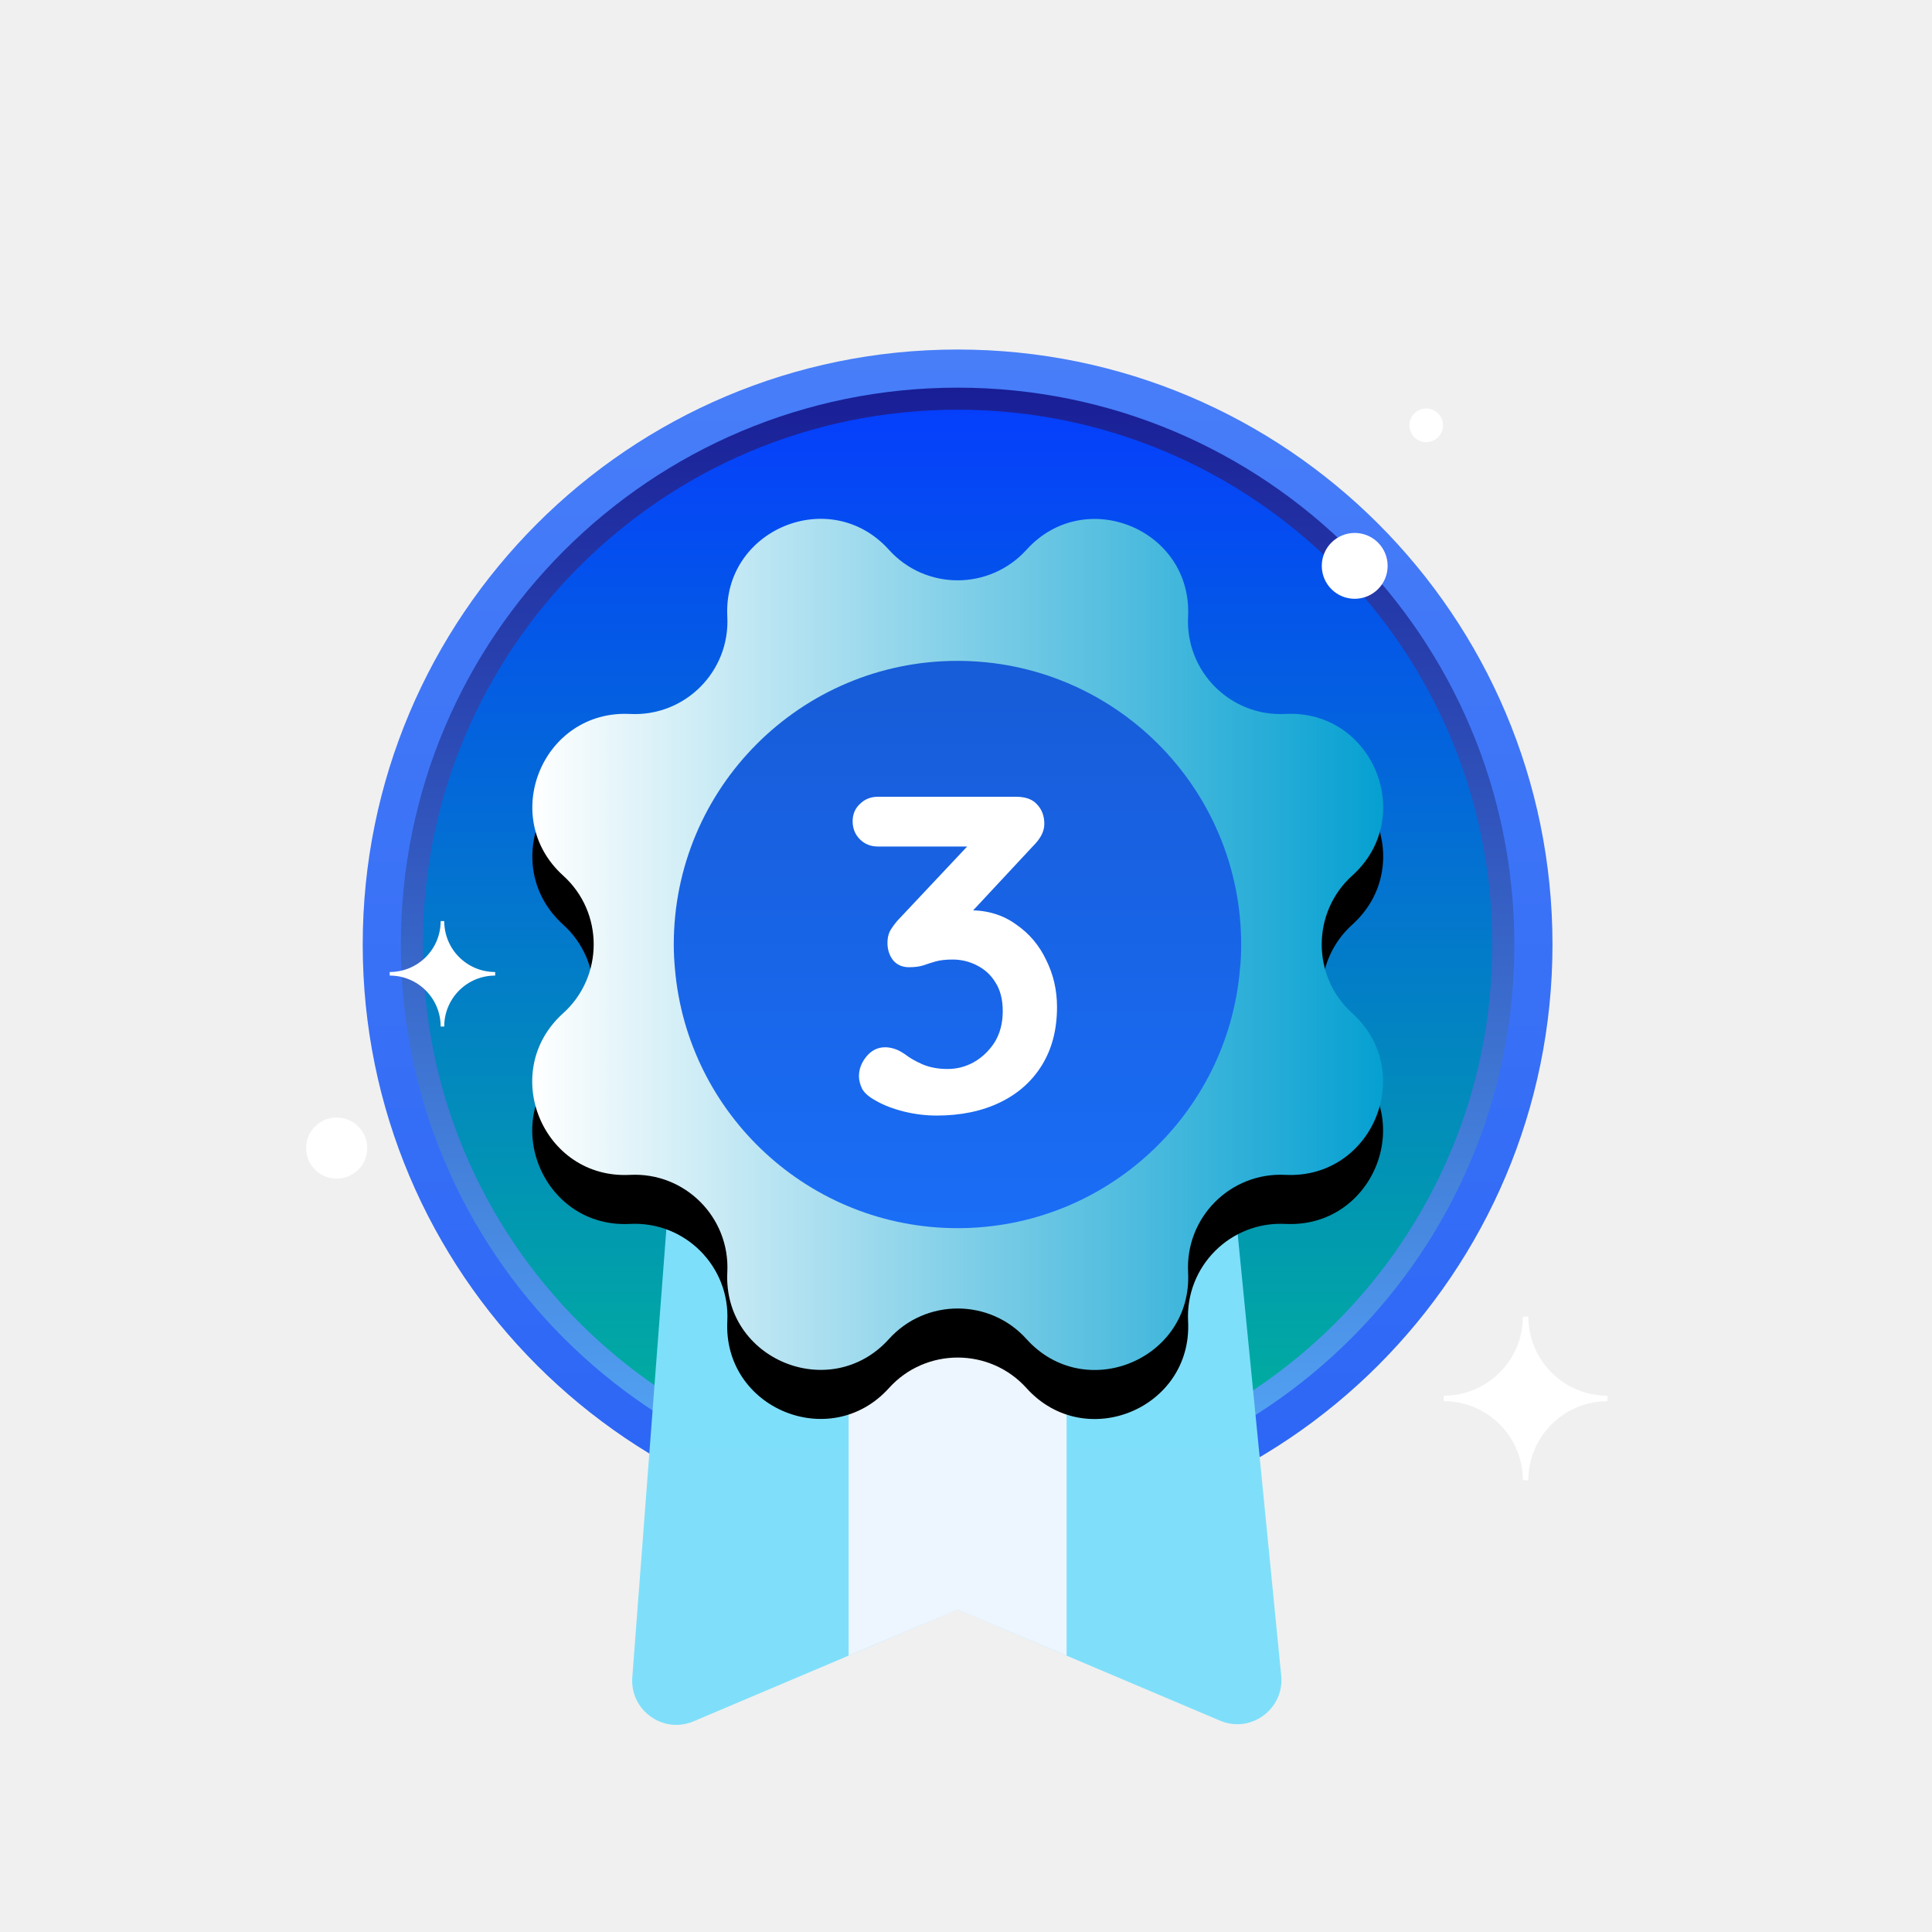
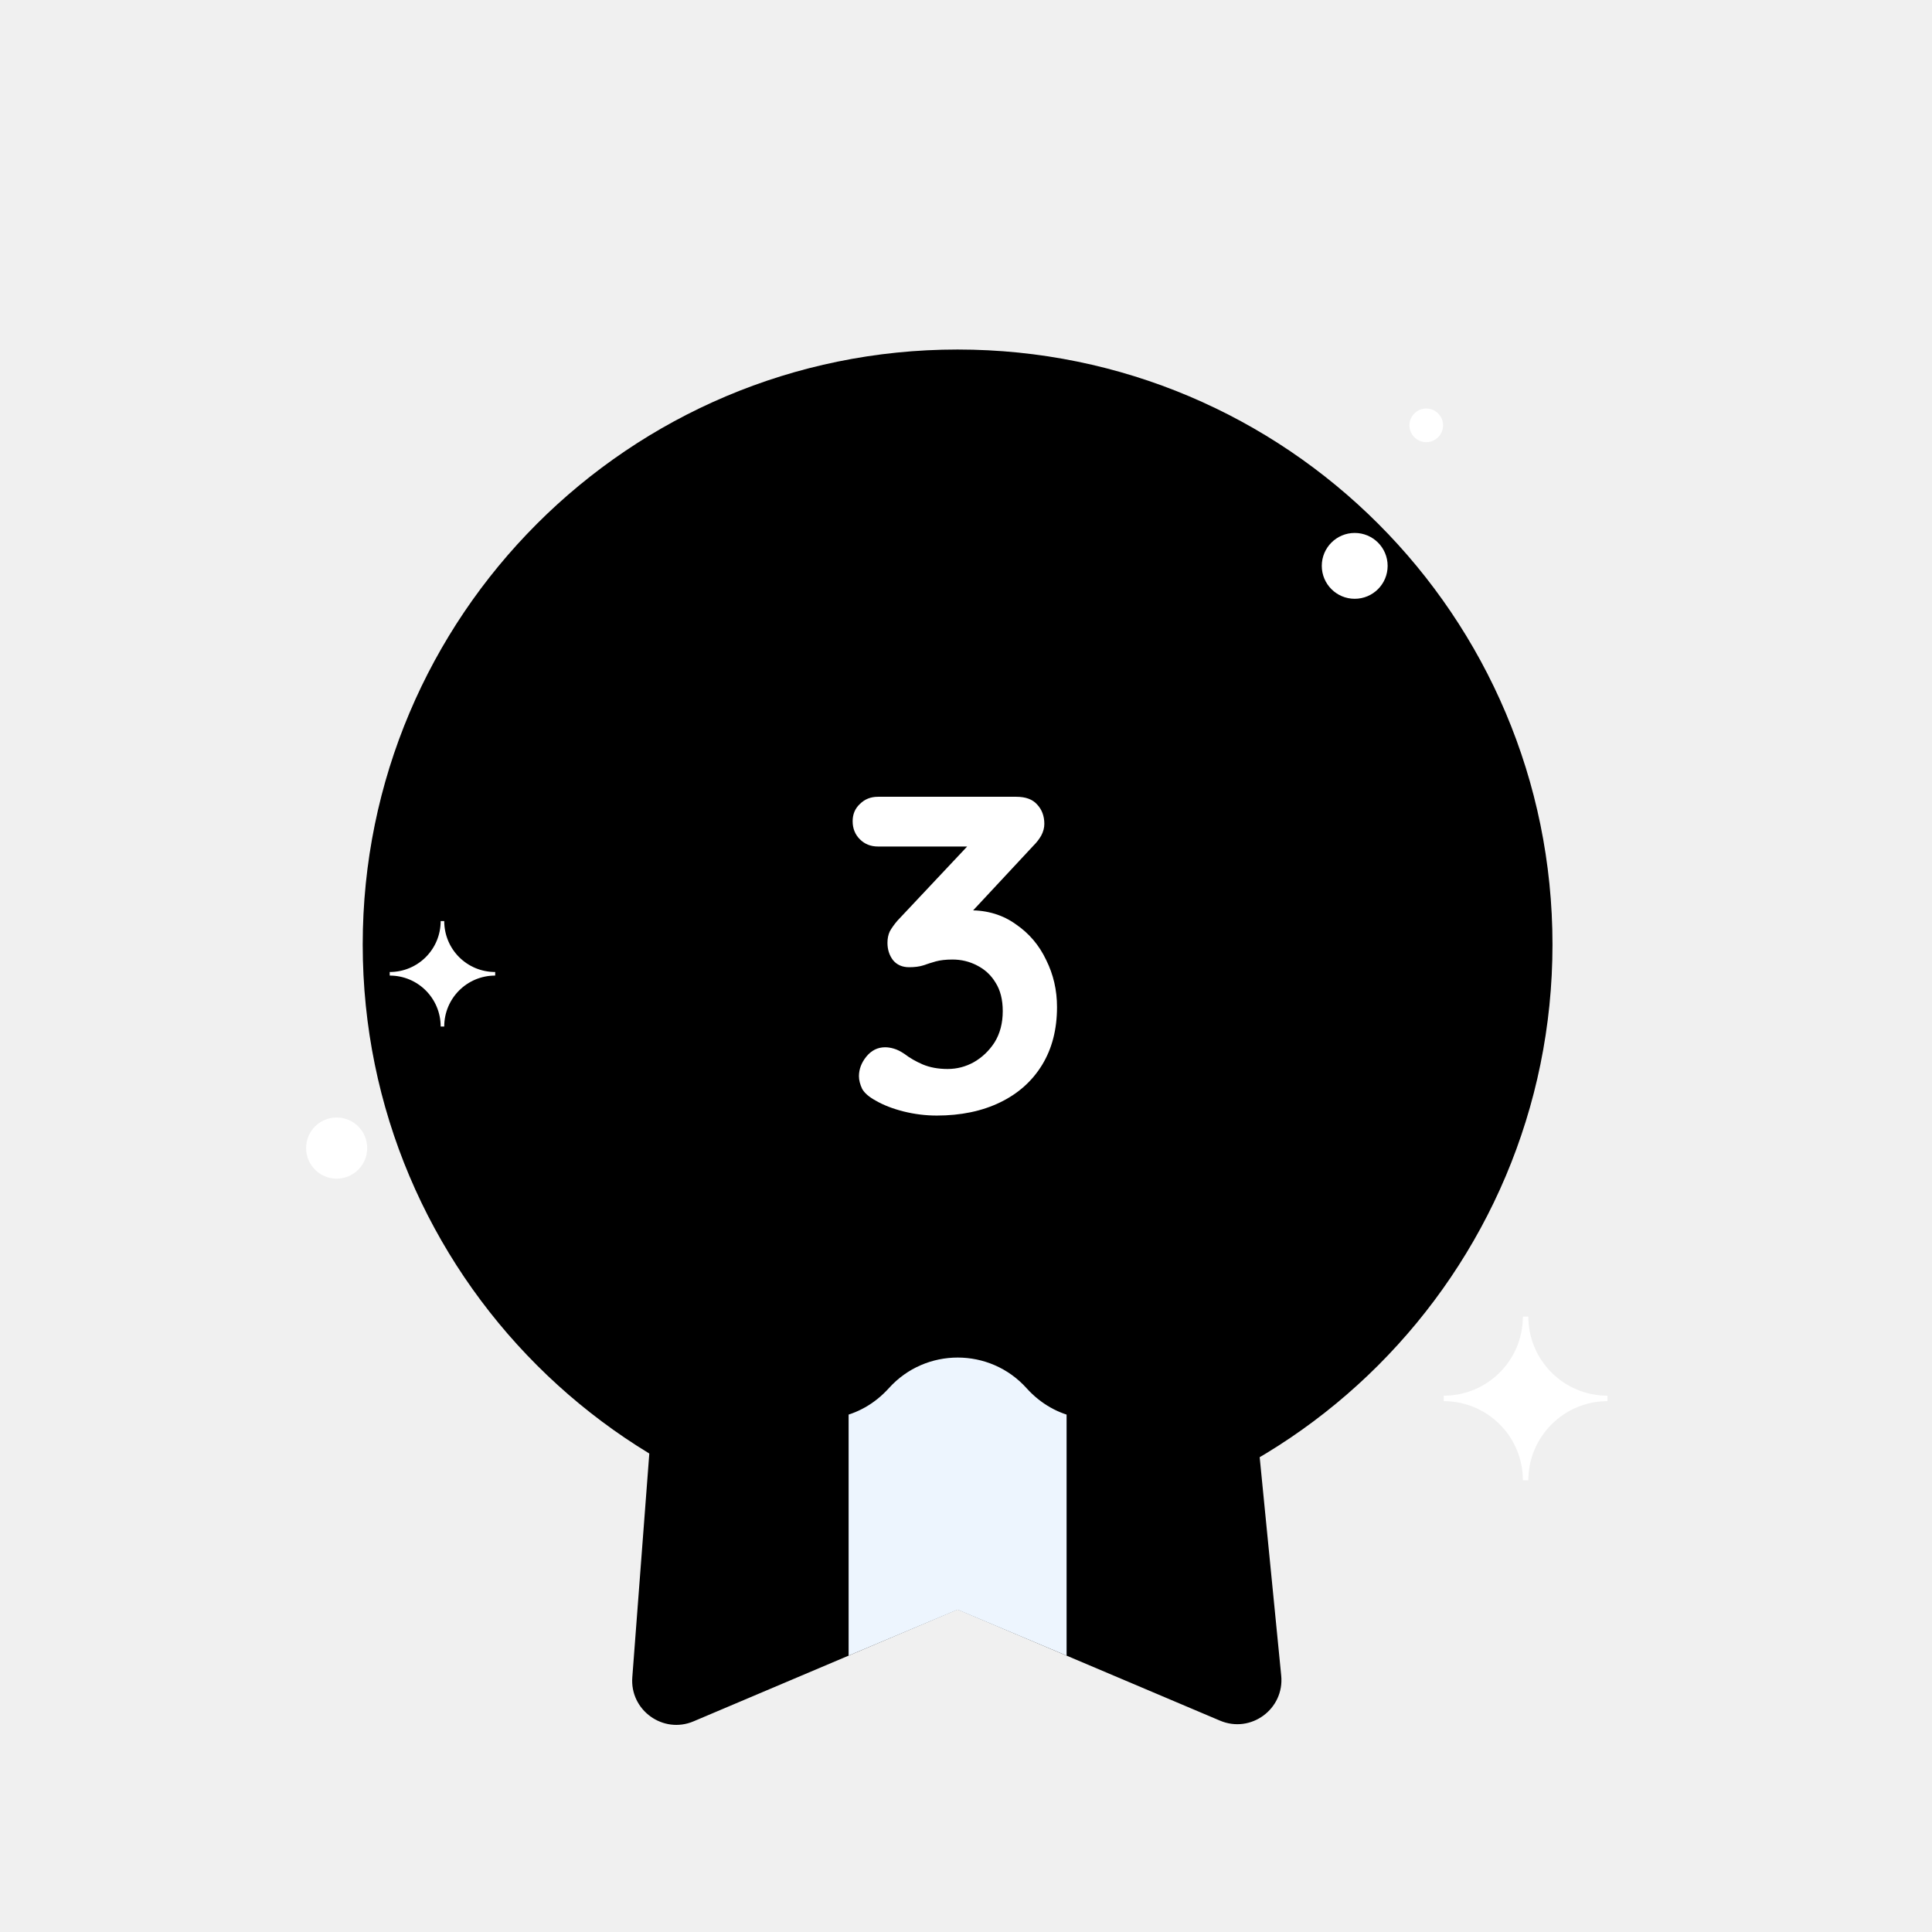
<svg xmlns="http://www.w3.org/2000/svg" width="46" height="46" viewBox="0 0 46 46" fill="none">
  <path d="M22.8 36.656C30.622 36.656 36.964 30.313 36.964 22.489C36.964 14.665 30.622 8.322 22.8 8.322C14.977 8.322 8.636 14.665 8.636 22.489C8.636 30.313 14.977 36.656 22.8 36.656Z" fill="url(#paint0_linear_1011_2921)" />
  <path d="M22.8 35.747C30.121 35.747 36.056 29.811 36.056 22.489C36.056 15.166 30.121 9.23 22.8 9.23C15.479 9.23 9.544 15.166 9.544 22.489C9.544 29.811 15.479 35.747 22.8 35.747Z" fill="url(#paint1_linear_1011_2921)" />
  <path d="M22.8 35.223C29.831 35.223 35.531 29.522 35.531 22.489C35.531 15.456 29.831 9.755 22.8 9.755C15.768 9.755 10.068 15.456 10.068 22.489C10.068 29.522 15.768 35.223 22.8 35.223Z" fill="url(#paint2_linear_1011_2921)" />
  <path d="M30.505 39.894C30.584 40.69 29.783 41.282 29.044 40.966L25.395 39.42L22.8 38.32L20.205 39.42L16.516 40.983C15.789 41.294 14.993 40.718 15.055 39.934L15.975 27.826H29.315L30.505 39.894Z" fill="url(#paint3_linear_1011_2921)" />
  <path d="M25.395 30.472V39.42L22.8 38.326L20.205 39.42V30.472H25.395Z" fill="#EDF5FE" />
  <path d="M24.441 14.257C25.834 12.717 28.39 13.772 28.288 15.848C28.221 17.157 29.298 18.235 30.607 18.167C32.682 18.06 33.743 20.621 32.197 22.015C31.227 22.889 31.227 24.418 32.197 25.293C33.737 26.686 32.682 29.242 30.607 29.141C29.298 29.073 28.221 30.151 28.288 31.459C28.395 33.536 25.834 34.596 24.441 33.051C23.567 32.08 22.038 32.08 21.164 33.051C19.771 34.591 17.215 33.536 17.317 31.459C17.384 30.151 16.307 29.073 14.998 29.141C12.923 29.248 11.862 26.686 13.408 25.293C14.378 24.418 14.378 22.889 13.408 22.015C11.868 20.621 12.923 18.066 14.998 18.167C16.307 18.235 17.384 17.157 17.317 15.848C17.21 13.772 19.771 12.711 21.164 14.257C22.038 15.228 23.561 15.228 24.441 14.257Z" fill="url(#paint4_linear_1011_2921)" />
  <path d="M24.441 13.089C25.834 11.549 28.39 12.604 28.288 14.68C28.221 15.989 29.298 17.067 30.607 16.999C32.682 16.892 33.743 19.453 32.197 20.847C31.227 21.721 31.227 23.25 32.197 24.125C33.737 25.518 32.682 28.074 30.607 27.973C29.298 27.905 28.221 28.983 28.288 30.292C28.395 32.368 25.834 33.429 24.441 31.883C23.567 30.912 22.038 30.912 21.164 31.883C19.771 33.423 17.215 32.368 17.317 30.292C17.384 28.983 16.307 27.905 14.998 27.973C12.923 28.08 11.862 25.518 13.408 24.125C14.378 23.25 14.378 21.721 13.408 20.847C11.868 19.453 12.923 16.898 14.998 16.999C16.307 17.067 17.384 15.989 17.317 14.68C17.21 12.604 19.771 11.543 21.164 13.089C22.038 14.06 23.561 14.06 24.441 13.089Z" fill="url(#paint5_linear_1011_2921)" />
  <path d="M29.552 22.489C29.552 22.686 29.546 22.878 29.523 23.07C29.23 26.529 26.331 29.242 22.8 29.242C19.268 29.242 16.369 26.529 16.07 23.07C16.053 22.878 16.042 22.681 16.042 22.489C16.042 18.759 19.066 15.735 22.794 15.735C26.528 15.735 29.552 18.759 29.552 22.489Z" fill="url(#paint6_linear_1011_2921)" />
  <path d="M10.577 24.441H10.492C10.492 23.77 9.951 23.228 9.279 23.228V23.143C9.951 23.143 10.492 22.602 10.492 21.93H10.577C10.577 22.602 11.118 23.143 11.79 23.143V23.228C11.118 23.228 10.577 23.77 10.577 24.441Z" fill="white" />
  <path d="M8.016 28.063C8.418 28.063 8.743 27.737 8.743 27.335C8.743 26.933 8.418 26.607 8.016 26.607C7.614 26.607 7.288 26.933 7.288 27.335C7.288 27.737 7.614 28.063 8.016 28.063Z" fill="white" />
  <path d="M32.255 14.257C32.688 14.257 33.039 13.906 33.039 13.473C33.039 13.04 32.688 12.689 32.255 12.689C31.822 12.689 31.471 13.04 31.471 13.473C31.471 13.906 31.822 14.257 32.255 14.257Z" fill="white" />
  <path d="M33.958 10.528C34.179 10.528 34.359 10.348 34.359 10.127C34.359 9.906 34.179 9.727 33.958 9.727C33.737 9.727 33.558 9.906 33.558 10.127C33.558 10.348 33.737 10.528 33.958 10.528Z" fill="white" />
  <path d="M36.389 35.245H36.259C36.259 34.202 35.413 33.361 34.375 33.361V33.231C35.419 33.231 36.259 32.385 36.259 31.347H36.389C36.389 32.39 37.235 33.231 38.273 33.231V33.361C37.235 33.361 36.389 34.207 36.389 35.245Z" fill="white" />
  <path d="M21.076 24.935C21.14 24.935 21.209 24.946 21.28 24.967C21.359 24.989 21.445 25.032 21.539 25.096C21.661 25.19 21.804 25.272 21.97 25.344C22.142 25.416 22.339 25.452 22.562 25.452C22.784 25.452 22.992 25.398 23.186 25.29C23.387 25.175 23.552 25.017 23.681 24.817C23.81 24.608 23.875 24.361 23.875 24.074C23.875 23.801 23.818 23.575 23.703 23.395C23.595 23.216 23.448 23.08 23.261 22.986C23.082 22.893 22.888 22.846 22.68 22.846C22.522 22.846 22.389 22.861 22.282 22.89C22.181 22.918 22.081 22.951 21.98 22.986C21.887 23.015 21.776 23.029 21.646 23.029C21.481 23.029 21.352 22.972 21.259 22.857C21.173 22.742 21.13 22.606 21.13 22.448C21.13 22.348 21.148 22.258 21.184 22.179C21.227 22.1 21.288 22.014 21.367 21.921L23.261 19.907L23.552 20.155H20.904C20.731 20.155 20.588 20.098 20.473 19.983C20.358 19.868 20.301 19.724 20.301 19.552C20.301 19.387 20.358 19.251 20.473 19.143C20.588 19.028 20.731 18.971 20.904 18.971H24.198C24.421 18.971 24.585 19.032 24.693 19.154C24.808 19.276 24.865 19.43 24.865 19.617C24.865 19.71 24.84 19.803 24.79 19.897C24.74 19.983 24.679 20.062 24.607 20.133L22.701 22.179L22.411 21.813C22.49 21.777 22.598 21.745 22.734 21.716C22.877 21.687 22.996 21.673 23.089 21.673C23.513 21.673 23.879 21.784 24.187 22.007C24.503 22.222 24.743 22.506 24.909 22.857C25.081 23.202 25.167 23.575 25.167 23.977C25.167 24.508 25.049 24.967 24.812 25.355C24.575 25.742 24.241 26.04 23.81 26.248C23.38 26.456 22.877 26.561 22.303 26.561C22.038 26.561 21.776 26.528 21.517 26.464C21.259 26.399 21.036 26.313 20.85 26.205C20.692 26.119 20.584 26.026 20.527 25.925C20.477 25.818 20.451 25.717 20.451 25.624C20.451 25.459 20.509 25.305 20.624 25.161C20.746 25.01 20.896 24.935 21.076 24.935Z" fill="white" />
  <defs>
    <linearGradient id="paint0_linear_1011_2921" x1="22.802" y1="36.652" x2="22.802" y2="8.321" gradientUnits="userSpaceOnUse">
-       <stop stop-color="#2B65F5" />
-       <stop offset="1" stop-color="#487EF8" />
+       <stop stopColor="#2B65F5" />
+       <stop offset="1" stopColor="#487EF8" />
    </linearGradient>
    <linearGradient id="paint1_linear_1011_2921" x1="22.802" y1="35.743" x2="22.802" y2="9.231" gradientUnits="userSpaceOnUse">
-       <stop stop-color="#56ABF9" />
-       <stop offset="1" stop-color="#191E96" />
+       <stop stopColor="#56ABF9" />
+       <stop offset="1" stopColor="#191E96" />
    </linearGradient>
    <linearGradient id="paint2_linear_1011_2921" x1="22.801" y1="35.219" x2="22.801" y2="9.754" gradientUnits="userSpaceOnUse">
-       <stop stop-color="#00B598" />
-       <stop offset="1" stop-color="#053FFC" />
+       <stop stopColor="#00B598" />
+       <stop offset="1" stopColor="#053FFC" />
    </linearGradient>
    <linearGradient id="paint3_linear_1011_2921" x1="22.782" y1="41.069" x2="22.782" y2="27.823" gradientUnits="userSpaceOnUse">
-       <stop stop-color="#7FDFFA" />
-       <stop offset="1" stop-color="#7EDFFA" />
+       <stop stopColor="#7FDFFA" />
+       <stop offset="1" stopColor="#7EDFFA" />
    </linearGradient>
    <linearGradient id="paint4_linear_1011_2921" x1="22.802" y1="33.784" x2="22.802" y2="13.523" gradientUnits="userSpaceOnUse">
      <stop />
      <stop offset="1" />
    </linearGradient>
    <linearGradient id="paint5_linear_1011_2921" x1="12.673" y1="22.487" x2="32.929" y2="22.487" gradientUnits="userSpaceOnUse">
-       <stop stop-color="white" />
-       <stop offset="1" stop-color="#05A0D1" />
+       <stop stopColor="white" />
+       <stop offset="1" stopColor="#05A0D1" />
    </linearGradient>
    <linearGradient id="paint6_linear_1011_2921" x1="22.801" y1="29.24" x2="22.801" y2="15.733" gradientUnits="userSpaceOnUse">
-       <stop stop-color="#1A6DF6" />
-       <stop offset="1" stop-color="#175CD8" />
+       <stop stopColor="#1A6DF6" />
+       <stop offset="1" stopColor="#175CD8" />
    </linearGradient>
  </defs>
</svg>
